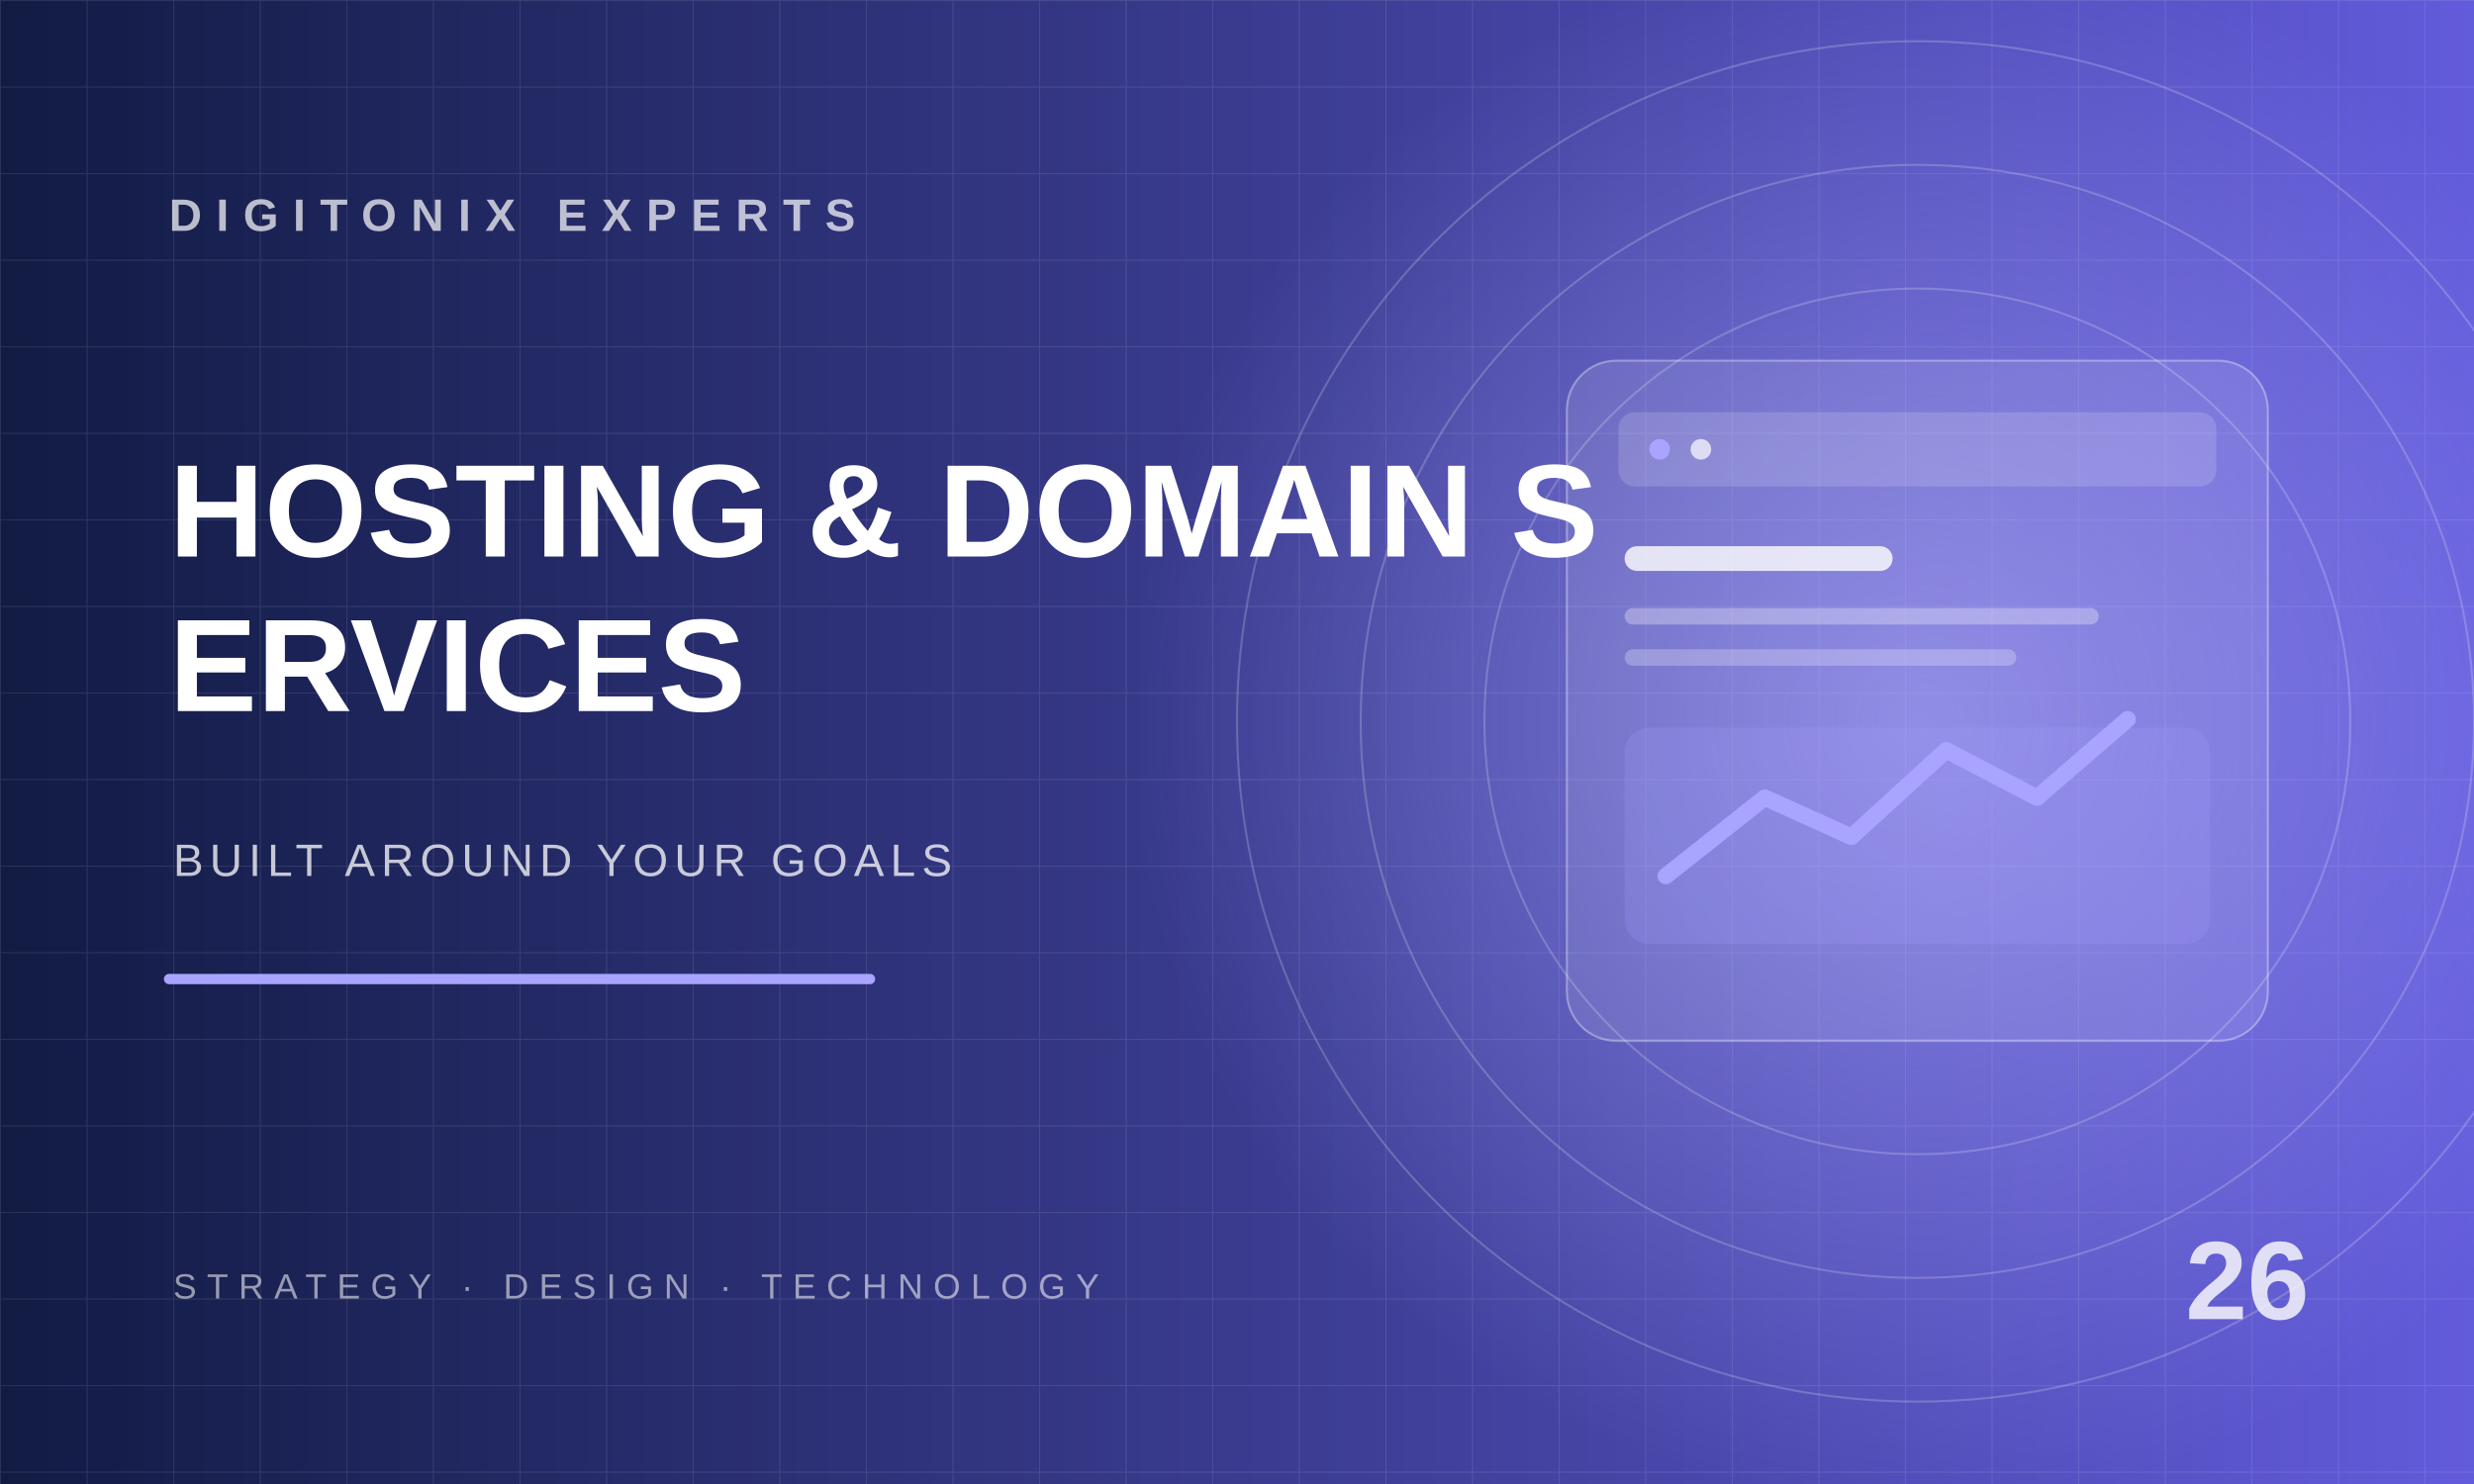
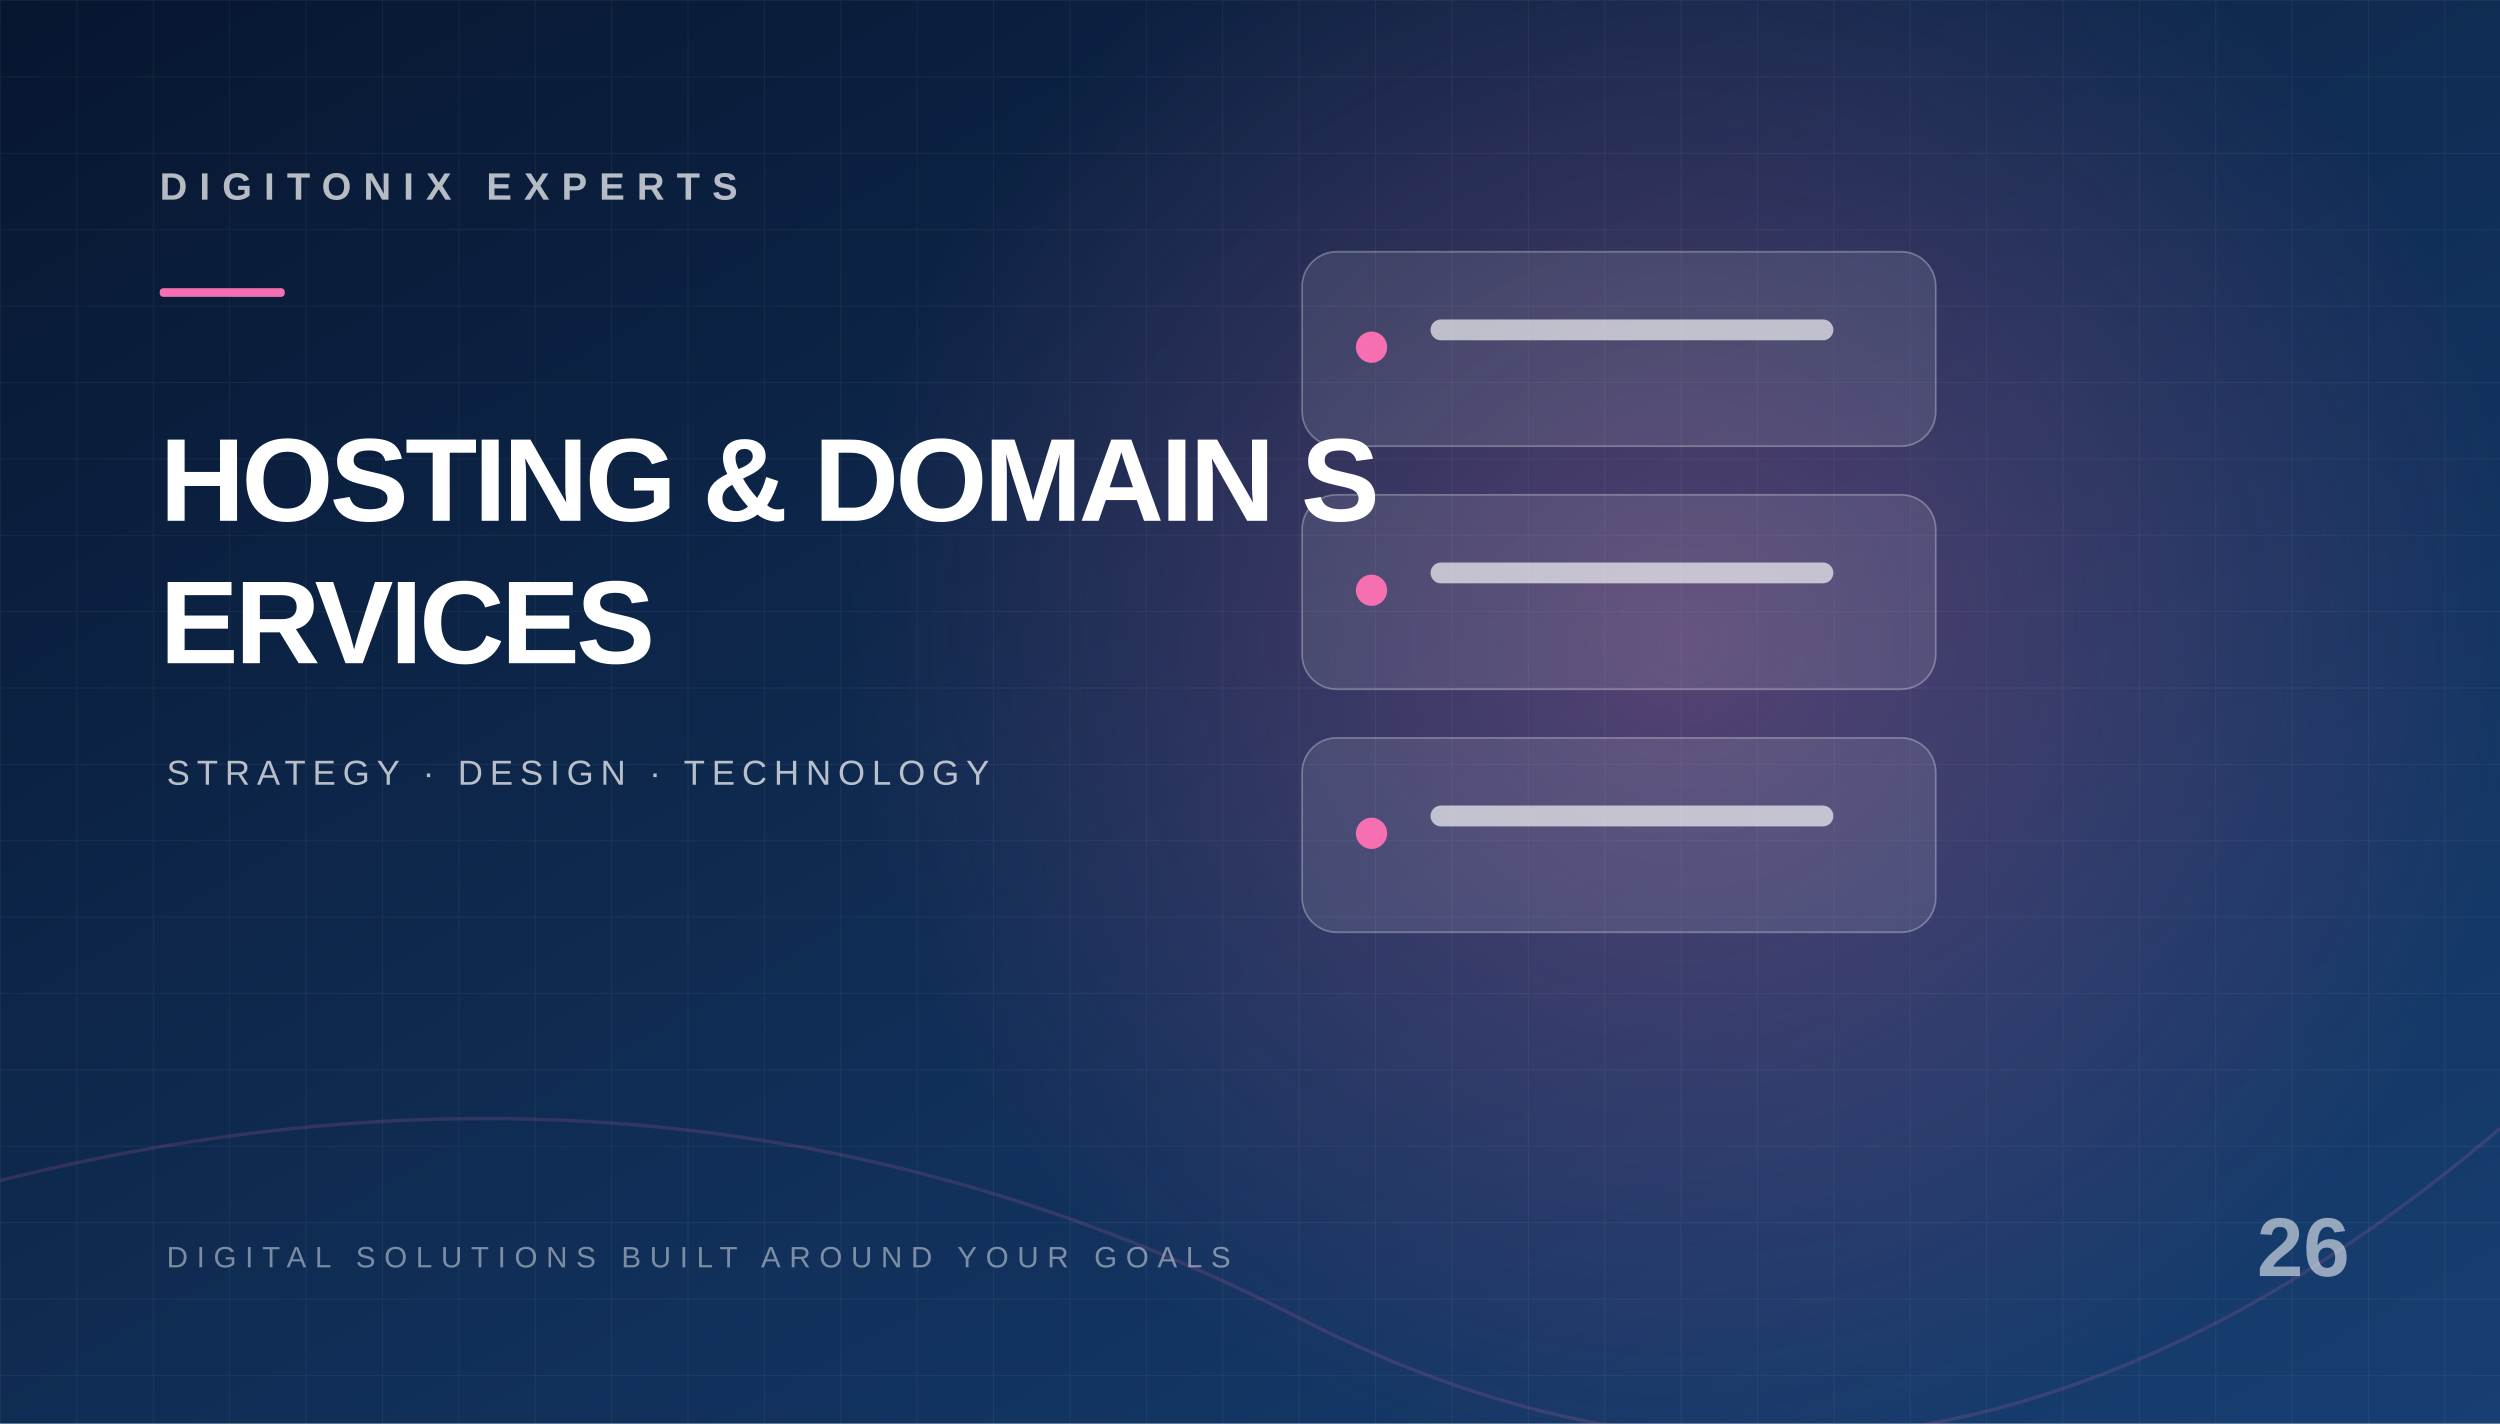
- <svg xmlns="http://www.w3.org/2000/svg" width="1200" height="720" viewBox="0 0 1200 720">
+ <svg xmlns="http://www.w3.org/2000/svg" width="1440" height="820" viewBox="0 0 1440 820">
  <defs>
-     <linearGradient id="g">
-       <stop stop-color="#111b43" />
-       <stop offset="1" stop-color="#635bdb" />
+     <linearGradient id="bg" x1="0" y1="0" x2="1" y2="1">
+       <stop stop-color="#07162f" />
+       <stop offset=".55" stop-color="#102e57" />
+       <stop offset="1" stop-color="#173f72" />
    </linearGradient>
-     <radialGradient id="r">
-       <stop stop-color="#a8a4ff" stop-opacity=".6" />
-       <stop offset="1" stop-color="#a8a4ff" stop-opacity="0" />
+     <radialGradient id="glow">
+       <stop stop-color="hsl(331,88%,70%)" stop-opacity=".3" />
+       <stop offset="1" stop-color="hsl(331,88%,70%)" stop-opacity="0" />
    </radialGradient>
-     <pattern id="p" width="42" height="42" patternUnits="userSpaceOnUse">
-       <path d="M42 0H0V42" fill="none" stroke="#fff" stroke-opacity=".1" />
+     <pattern id="grid" width="44" height="44" patternUnits="userSpaceOnUse">
+       <path d="M44 0H0V44" fill="none" stroke="#fff" stroke-opacity=".055" />
    </pattern>
  </defs>
-   <rect width="1200" height="720" fill="url(#g)" />
-   <rect width="1200" height="720" fill="url(#p)" />
-   <circle cx="930" cy="350" r="380" fill="url(#r)" />
-   <g fill="none" stroke="#fff" stroke-opacity=".2">
-     <circle cx="930" cy="350" r="210" />
-     <circle cx="930" cy="350" r="270" />
-     <circle cx="930" cy="350" r="330" />
+   <rect width="1440" height="820" fill="url(#bg)" />
+   <rect width="1440" height="820" fill="url(#grid)" />
+   <circle cx="970" cy="370" r="480" fill="url(#glow)" />
+   <path d="M0 680Q400 580 750 760T1440 650" fill="none" stroke="hsl(331,88%,70%)" stroke-opacity=".15" stroke-width="2" />
+   <rect x="750" y="145" width="365" height="112" rx="20" fill="#fff" fill-opacity=".1" stroke="#fff" stroke-opacity=".3" />
+   <rect x="750" y="285" width="365" height="112" rx="20" fill="#fff" fill-opacity=".1" stroke="#fff" stroke-opacity=".3" />
+   <rect x="750" y="425" width="365" height="112" rx="20" fill="#fff" fill-opacity=".1" stroke="#fff" stroke-opacity=".3" />
+   <circle cx="790" cy="200" r="9" fill="hsl(331,88%,70%)" />
+   <circle cx="790" cy="340" r="9" fill="hsl(331,88%,70%)" />
+   <circle cx="790" cy="480" r="9" fill="hsl(331,88%,70%)" />
+   <path d="M830 190h220M830 330h220M830 470h220" stroke="#fff" stroke-opacity=".65" stroke-width="12" stroke-linecap="round" />
+   <g font-family="Arial,sans-serif" fill="#fff">
+     <text x="92" y="115" font-size="22" font-weight="700" letter-spacing="7" opacity=".7">DIGITONIX EXPERTS</text>
+     <rect x="92" y="166" width="72" height="5" rx="2" fill="hsl(331,88%,70%)" />
+     <text x="92" y="300" font-size="68" font-weight="800" letter-spacing="-2">HOSTING &amp; DOMAIN S</text>
+     <text x="92" y="382" font-size="68" font-weight="800" letter-spacing="-2">ERVICES</text>
+     <text x="96" y="452" font-size="20" letter-spacing="4" opacity=".7">STRATEGY · DESIGN · TECHNOLOGY</text>
+     <text x="96" y="730" font-size="17" letter-spacing="5" opacity=".45">DIGITAL SOLUTIONS BUILT AROUND YOUR GOALS</text>
+     <text x="1300" y="735" font-size="48" font-weight="800" opacity=".55">26</text>
  </g>
-   <g transform="translate(760 175)">
-     <rect width="340" height="330" rx="24" fill="#fff" fill-opacity=".1" stroke="#fff" stroke-opacity=".35" />
-     <rect x="25" y="25" width="290" height="36" rx="8" fill="#fff" fill-opacity=".15" />
-     <circle cx="45" cy="43" r="5" fill="#a8a4ff" />
-     <circle cx="65" cy="43" r="5" fill="#fff" fill-opacity=".7" />
-     <rect x="28" y="90" width="130" height="12" rx="6" fill="#fff" fill-opacity=".8" />
-     <rect x="28" y="120" width="230" height="8" rx="4" fill="#fff" fill-opacity=".3" />
-     <rect x="28" y="140" width="190" height="8" rx="4" fill="#fff" fill-opacity=".25" />
-     <rect x="28" y="178" width="284" height="105" rx="12" fill="#a8a4ff" fill-opacity=".2" />
-     <path d="M48 250l48-38 42 19 46-42 44 23 44-38" fill="none" stroke="#a8a4ff" stroke-width="8" stroke-linecap="round" stroke-linejoin="round" />
-   </g>
-   <g fill="#fff" font-family="Arial,sans-serif">
-     <text x="82" y="112" font-size="22" font-weight="700" letter-spacing="7" opacity=".7">DIGITONIX EXPERTS</text>
-     <text x="82" y="270" font-size="64" font-weight="800">HOSTING &amp; DOMAIN S</text>
-     <text x="82" y="345" font-size="64" font-weight="800">ERVICES</text>
-     <text x="84" y="425" font-size="22" letter-spacing="3" opacity=".75">BUILT AROUND YOUR GOALS</text>
-     <text x="84" y="630" font-size="17" letter-spacing="5" opacity=".55">STRATEGY · DESIGN · TECHNOLOGY</text>
-     <text x="1060" y="640" font-size="54" font-weight="800" opacity=".8">26</text>
-   </g>
-   <path d="M82 475h340" stroke="#a8a4ff" stroke-width="5" stroke-linecap="round" />
</svg>
